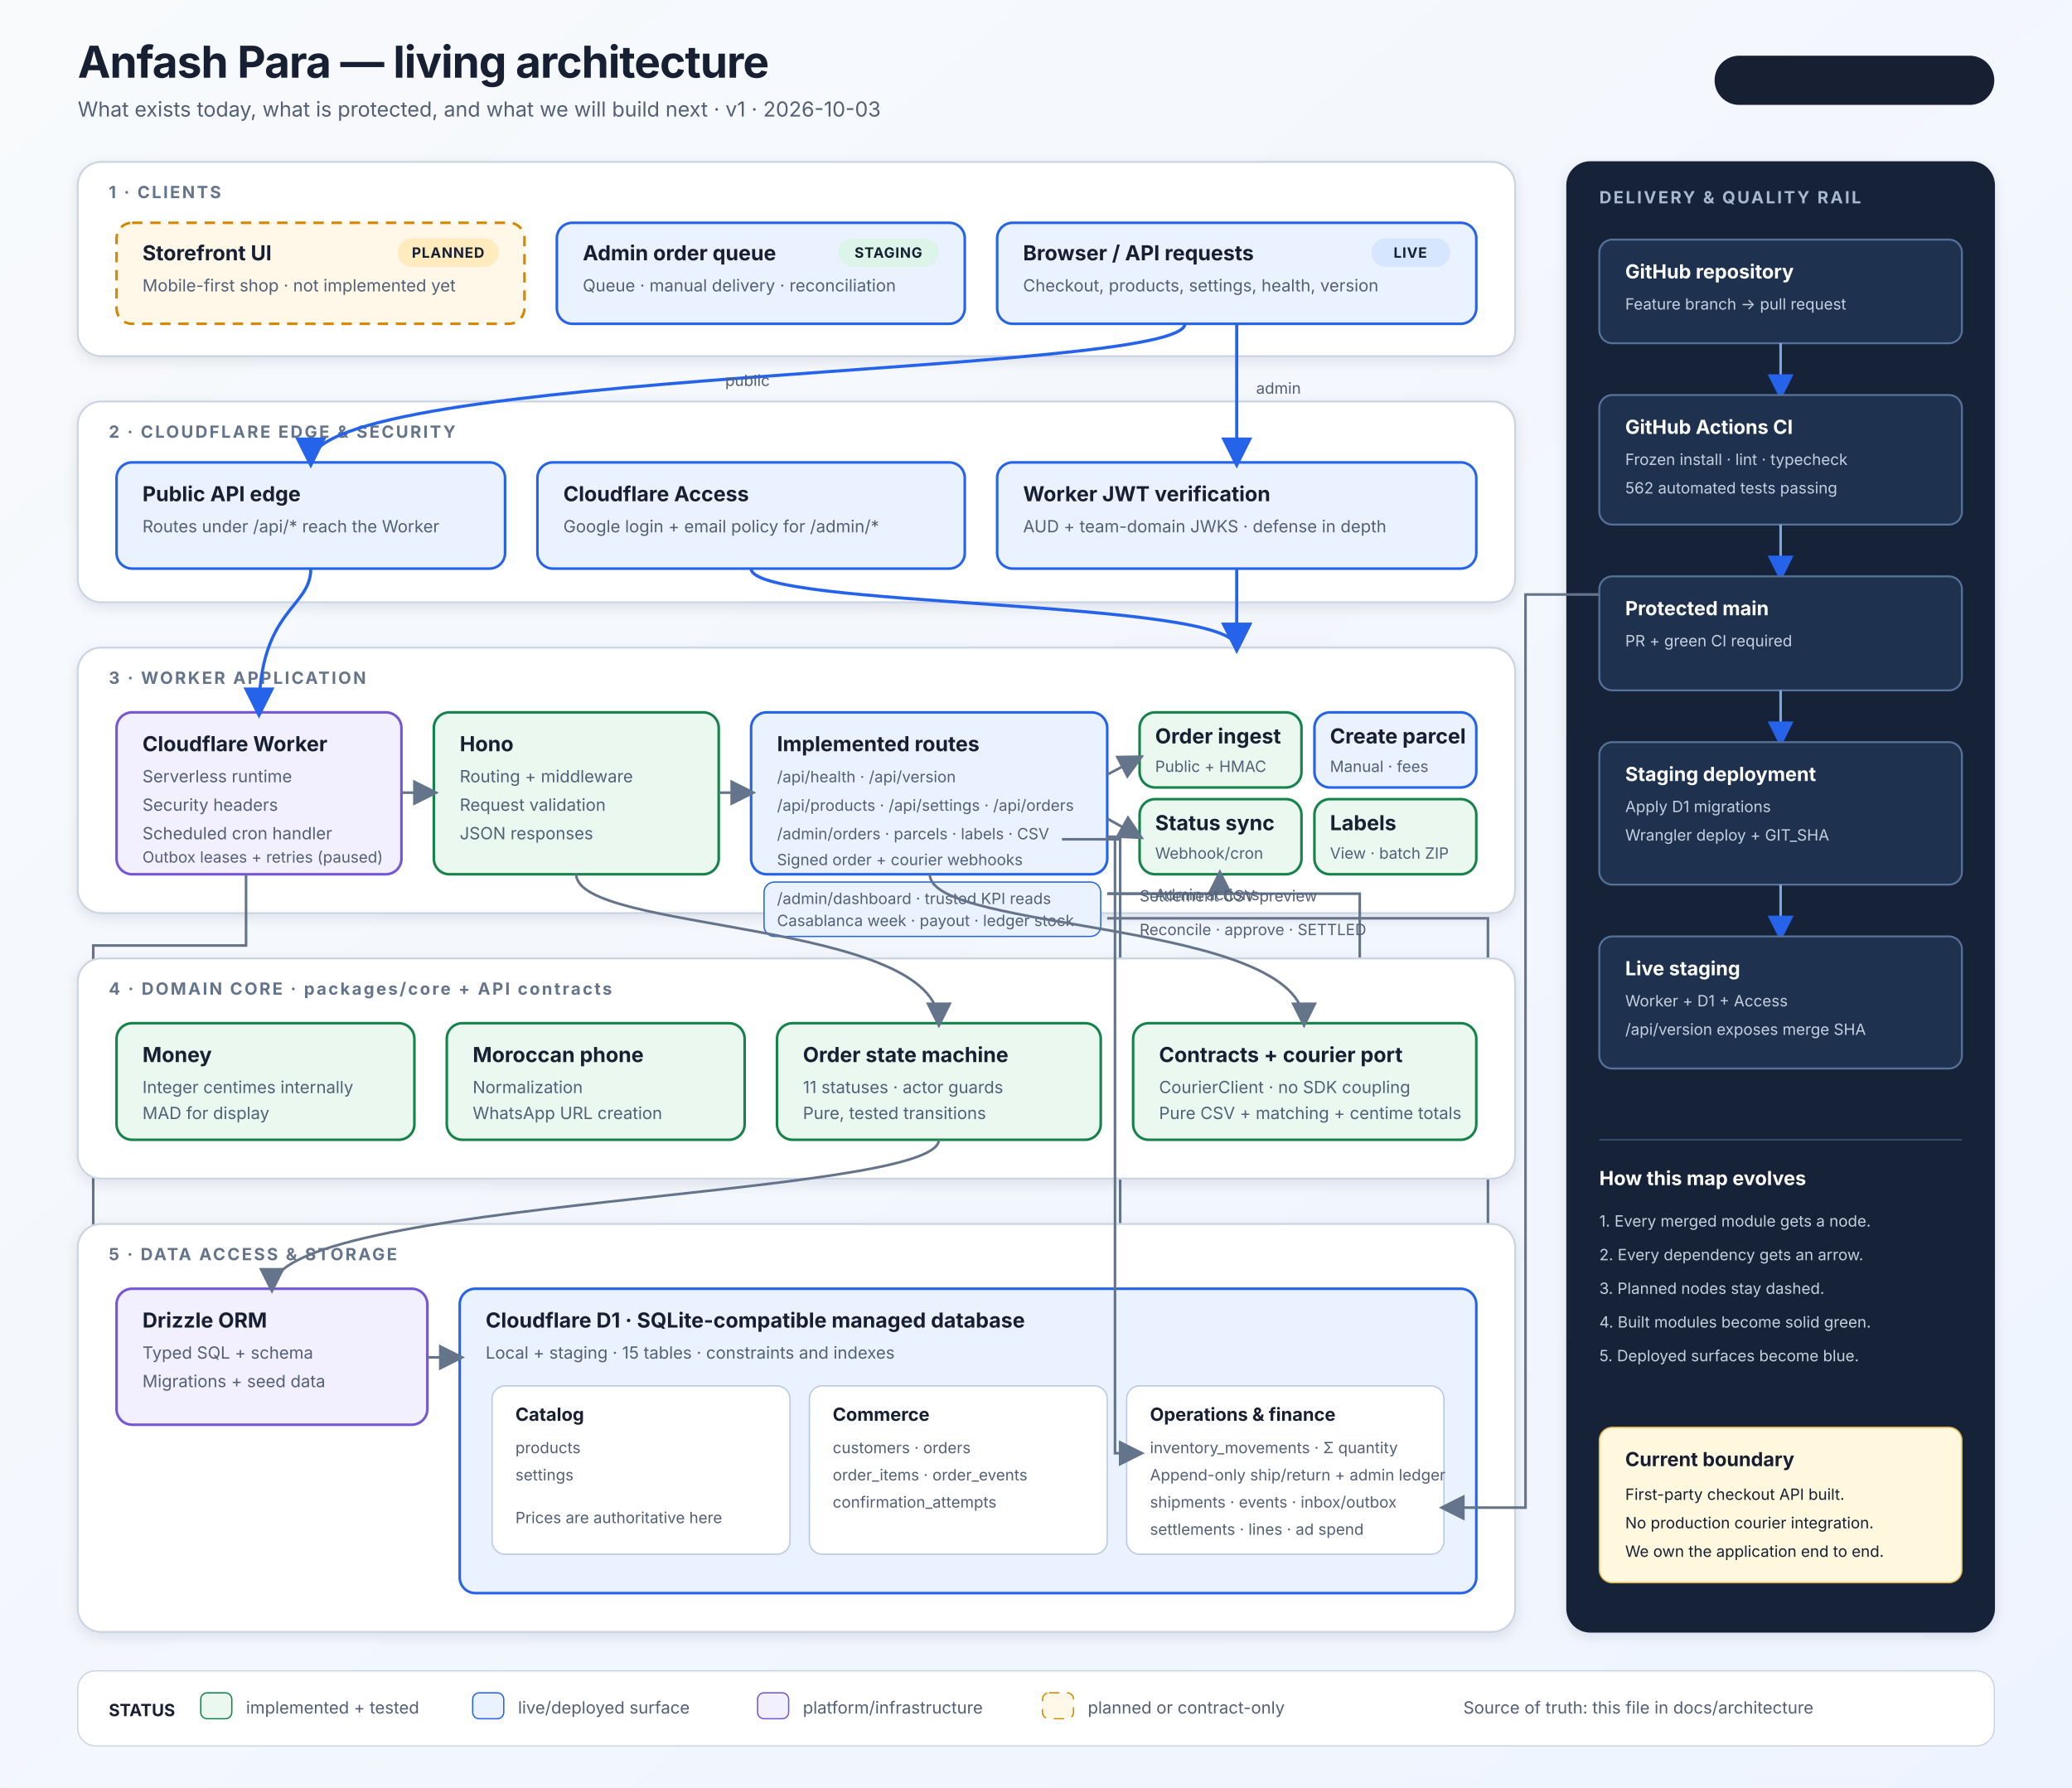
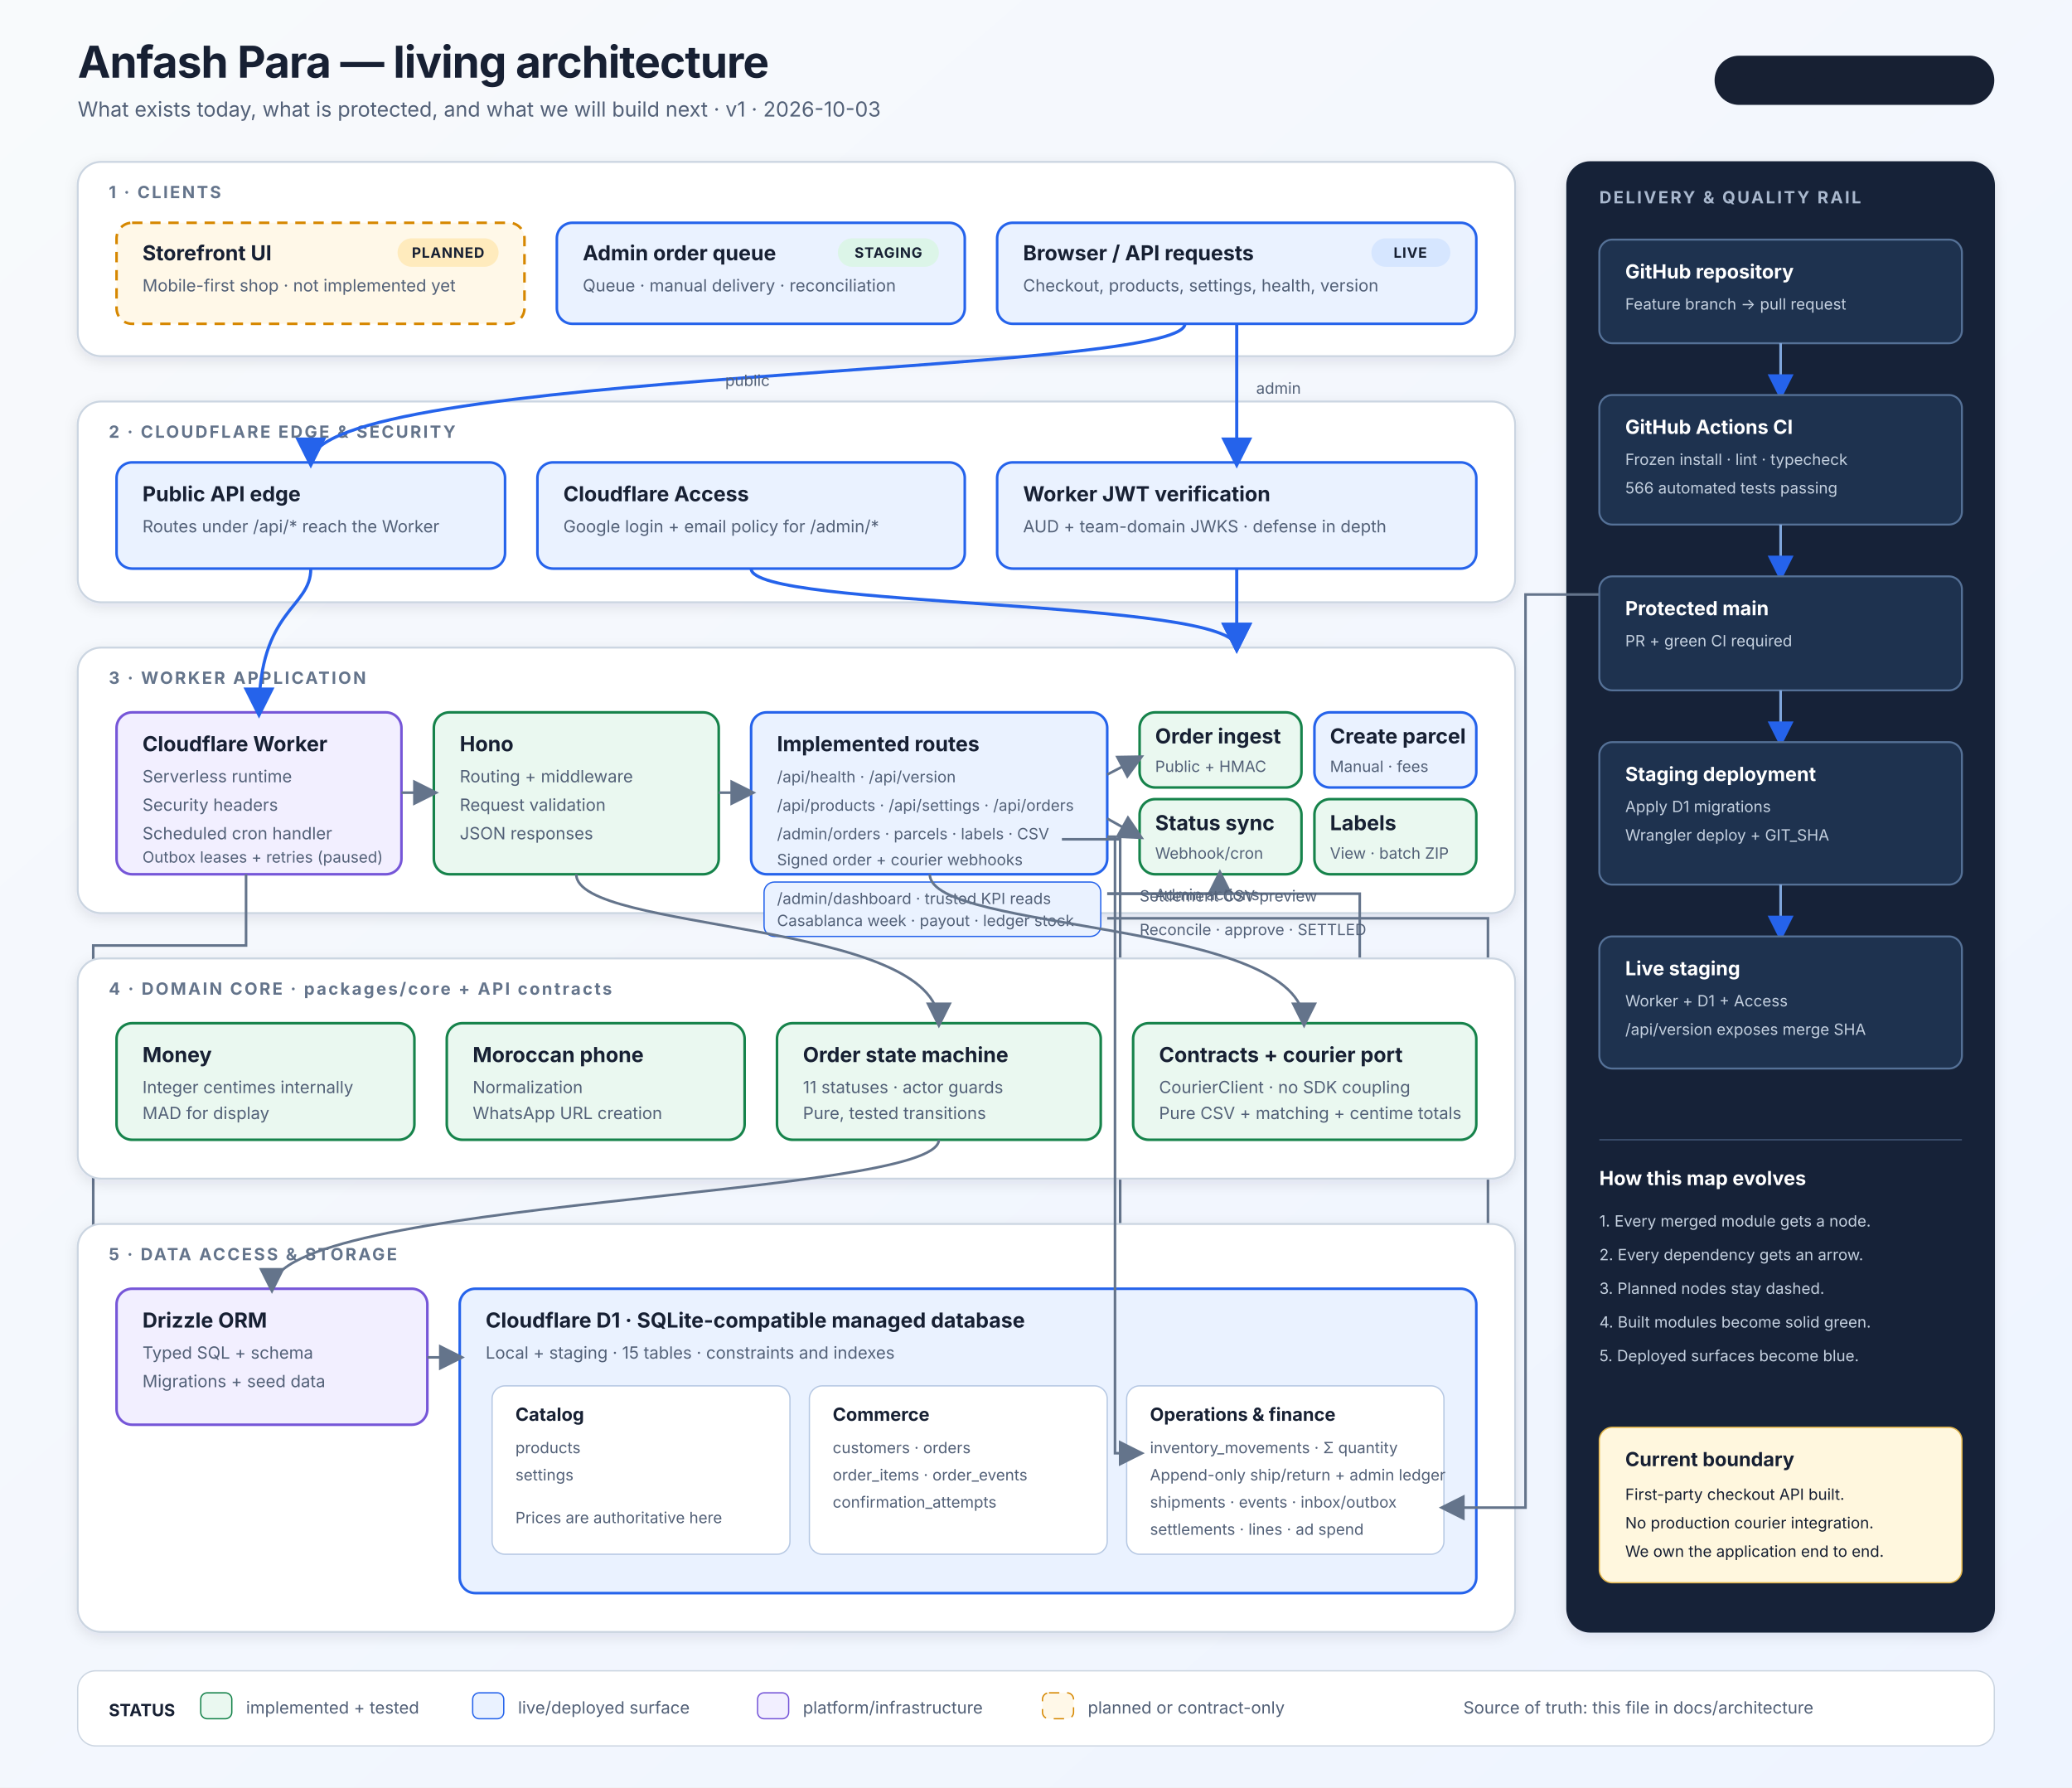
<svg xmlns="http://www.w3.org/2000/svg" width="1600" height="1380" viewBox="0 0 1600 1380" role="img" aria-labelledby="title description">
  <defs>
    <linearGradient id="page-bg" x1="0" y1="0" x2="1" y2="1">
      <stop offset="0" stop-color="#f8fafc" />
      <stop offset="1" stop-color="#eef4ff" />
    </linearGradient>
    <filter id="shadow" x="-10%" y="-10%" width="120%" height="130%">
      <feDropShadow dx="0" dy="3" stdDeviation="5" flood-color="#0f172a" flood-opacity="0.10" />
    </filter>
    <marker id="arrow" markerWidth="10" markerHeight="10" refX="8" refY="5" orient="auto" markerUnits="strokeWidth">
      <path d="M0,0 L10,5 L0,10 z" fill="#64748b" />
    </marker>
    <marker id="arrow-blue" markerWidth="10" markerHeight="10" refX="8" refY="5" orient="auto" markerUnits="strokeWidth">
      <path d="M0,0 L10,5 L0,10 z" fill="#2563eb" />
    </marker>
    <style>
      text { font-family: Inter, "Segoe UI", Arial, sans-serif; fill: #172033; }
      .title { font-size: 34px; font-weight: 750; letter-spacing: -0.6px; }
      .subtitle { font-size: 16px; fill: #526077; }
      .layer { fill: #ffffff; stroke: #cbd5e1; stroke-width: 1.5; rx: 18; filter: url(#shadow); }
      .layer-label { font-size: 13px; font-weight: 750; letter-spacing: 1.5px; fill: #64748b; }
      .node { stroke-width: 2; rx: 12; }
      .live { fill: #eaf2ff; stroke: #2563eb; }
      .implemented { fill: #eaf8f0; stroke: #16834b; }
      .infra { fill: #f2efff; stroke: #7656d8; }
      .planned { fill: #fff8e8; stroke: #d68700; stroke-dasharray: 8 6; }
      .future { fill: #f4f6f8; stroke: #94a3b8; stroke-dasharray: 5 5; }
      .node-title { font-size: 16px; font-weight: 700; }
      .node-copy { font-size: 13px; fill: #526077; }
      .node-small { font-size: 12px; fill: #526077; }
      .flow { fill: none; stroke: #64748b; stroke-width: 2; marker-end: url(#arrow); }
      .flow-blue { fill: none; stroke: #2563eb; stroke-width: 2.4; marker-end: url(#arrow-blue); }
      .flow-dashed { fill: none; stroke: #d68700; stroke-width: 2; stroke-dasharray: 7 6; marker-end: url(#arrow); }
      .rail { fill: #132238; stroke: #132238; rx: 18; filter: url(#shadow); }
      .rail-title { font-size: 13px; font-weight: 750; letter-spacing: 1.5px; fill: #a9b8ce; }
      .rail-node { fill: #1e324f; stroke: #557197; stroke-width: 1.5; rx: 10; }
      .rail-node-title { fill: #ffffff; font-size: 15px; font-weight: 700; }
      .rail-copy { fill: #c4d0df; font-size: 12px; }
      .rail-flow { fill: none; stroke: #7fa6dc; stroke-width: 2; marker-end: url(#arrow-blue); }
      .badge-text { font-size: 11px; font-weight: 750; letter-spacing: 0.5px; }
      .note { font-size: 13px; fill: #526077; }
    </style>
  </defs>
  <rect width="1600" height="1380" fill="url(#page-bg)" />
  <g id="document-header">
    <text x="60" y="60" class="title">Anfash Para — living architecture</text>
    <text x="60" y="90" class="subtitle">What exists today, what is protected, and what we will build next · v1 · 2026-10-03</text>
    <rect x="1324" y="43" width="216" height="38" rx="19" fill="#172033" />
    <text x="1432" y="67" text-anchor="middle" font-size="13" font-weight="700" fill="#ffffff">CLOUDFLARE-NATIVE STACK</text>
  </g>
  <g id="layer-clients" data-layer="clients">
    <rect x="60" y="125" width="1110" height="150" class="layer" />
    <text x="84" y="153" class="layer-label">1 · CLIENTS</text>
    <g id="module-storefront-ui" data-status="planned">
      <rect x="90" y="172" width="315" height="78" class="node planned" />
      <text x="110" y="201" class="node-title">Storefront UI</text>
      <text x="110" y="225" class="node-copy">Mobile-first shop · not implemented yet</text>
      <rect x="307" y="184" width="78" height="22" rx="11" fill="#ffebbd" />
      <text x="346" y="199" text-anchor="middle" class="badge-text" fill="#9a5c00">PLANNED</text>
    </g>
    <g id="module-admin-ui" data-status="live">
      <rect x="430" y="172" width="315" height="78" class="node live" />
      <text x="450" y="201" class="node-title">Admin order queue</text>
      <text x="450" y="225" class="node-copy">Queue · manual delivery · reconciliation</text>
      <rect x="647" y="184" width="78" height="22" rx="11" fill="#dcf5e8" />
      <text x="686" y="199" text-anchor="middle" class="badge-text" fill="#18794e">STAGING</text>
    </g>
    <g id="module-api-consumers" data-status="live">
      <rect x="770" y="172" width="370" height="78" class="node live" />
      <text x="790" y="201" class="node-title">Browser / API requests</text>
      <text x="790" y="225" class="node-copy">Checkout, products, settings, health, version</text>
      <rect x="1059" y="184" width="61" height="22" rx="11" fill="#d6e6ff" />
      <text x="1089" y="199" text-anchor="middle" class="badge-text" fill="#1d5bbf">LIVE</text>
    </g>
  </g>
  <g id="layer-edge" data-layer="edge-security">
    <rect x="60" y="310" width="1110" height="155" class="layer" />
    <text x="84" y="338" class="layer-label">2 · CLOUDFLARE EDGE &amp; SECURITY</text>
    <g id="module-public-edge" data-status="live">
      <rect x="90" y="357" width="300" height="82" class="node live" />
      <text x="110" y="387" class="node-title">Public API edge</text>
      <text x="110" y="411" class="node-copy">Routes under /api/* reach the Worker</text>
    </g>
    <g id="module-cloudflare-access" data-status="live">
      <rect x="415" y="357" width="330" height="82" class="node live" />
      <text x="435" y="387" class="node-title">Cloudflare Access</text>
      <text x="435" y="411" class="node-copy">Google login + email policy for /admin/*</text>
    </g>
    <g id="module-access-jwt" data-status="live">
      <rect x="770" y="357" width="370" height="82" class="node live" />
      <text x="790" y="387" class="node-title">Worker JWT verification</text>
      <text x="790" y="411" class="node-copy">AUD + team-domain JWKS · defense in depth</text>
    </g>
  </g>
  <g id="layer-application" data-layer="application">
    <rect x="60" y="500" width="1110" height="205" class="layer" />
    <text x="84" y="528" class="layer-label">3 · WORKER APPLICATION</text>
    <g id="module-worker-runtime" data-status="live">
      <rect x="90" y="550" width="220" height="125" class="node infra" />
      <text x="110" y="580" class="node-title">Cloudflare Worker</text>
      <text x="110" y="604" class="node-copy">Serverless runtime</text>
      <text x="110" y="626" class="node-copy">Security headers</text>
      <text x="110" y="648" class="node-copy">Scheduled cron handler</text>
      <g id="module-outbox-processor" data-status="implemented">
        <text x="110" y="666" class="node-small">Outbox leases + retries (paused)</text>
        <path d="M 190 675 V 730 H 72 V 1144 H 880" class="flow" />
      </g>
    </g>
    <g id="module-hono-router" data-status="implemented">
      <rect x="335" y="550" width="220" height="125" class="node implemented" />
      <text x="355" y="580" class="node-title">Hono</text>
      <text x="355" y="604" class="node-copy">Routing + middleware</text>
      <text x="355" y="626" class="node-copy">Request validation</text>
      <text x="355" y="648" class="node-copy">JSON responses</text>
    </g>
    <g id="module-live-routes" data-status="live">
+       <g id="module-catalogue-checkout-identifiers" data-status="implemented">
+         </g>
      <rect x="580" y="550" width="275" height="125" class="node live" />
      <text x="600" y="580" class="node-title">Implemented routes</text>
      <text x="600" y="604" class="node-small">/api/health · /api/version</text>
      <text x="600" y="626" class="node-small">/api/products · /api/settings · /api/orders</text>
      <text x="600" y="648" class="node-small">/admin/orders · parcels · labels · CSV</text>
      <text x="600" y="668" class="node-small">Signed order + courier webhooks</text>
    </g>
    <g id="module-order-ingestion" data-status="implemented">
      <rect x="880" y="550" width="125" height="58" class="node implemented" />
      <text x="892" y="574" class="node-title">Order ingest</text>
      <text x="892" y="596" class="node-small">Public + HMAC</text>
    </g>
    <g id="module-create-parcel" data-status="live">
      <rect x="1015" y="550" width="125" height="58" class="node live" />
      <text x="1027" y="574" class="node-title">Create parcel</text>
      <g id="module-manual-shipment-fees" data-status="live">
        <text x="1027" y="596" class="node-small">Manual · fees</text>
      </g>
    </g>
    <g id="module-status-sync" data-status="implemented">
      <rect x="880" y="617" width="125" height="58" class="node implemented" />
      <text x="892" y="641" class="node-title">Status sync</text>
      <text x="892" y="663" class="node-small">Webhook/cron</text>
      <g id="module-manual-shipment-status" data-status="live">
        <path d="M 855 690 H 942 V 675" class="flow" />
        <text x="892" y="695" class="node-small">Admin actions</text>
      </g>
    </g>
    <g id="module-shipment-labels" data-status="implemented">
      <rect x="1015" y="617" width="125" height="58" class="node implemented" />
      <text x="1027" y="641" class="node-title">Labels</text>
      <text x="1027" y="663" class="node-small">View · batch ZIP</text>
    </g>
    <g id="module-settlement-preview" data-status="implemented">
      <path d="M 855 690 H 1050 V 790" class="flow" />
      <text x="880" y="696" class="node-small">Settlement CSV preview</text>
    </g>
    <g id="module-settlement-reconciliation" data-status="live">
      <path d="M 855 709 H 1149 V 1105 H 1140" class="flow" />
      <text x="880" y="722" class="node-small">Reconcile · approve · SETTLED</text>
    </g>
    <g id="module-operations-dashboard" data-status="live">
      <path d="M 820 648 H 865 V 1168 H 880" class="flow" />
      <rect x="590" y="681" width="260" height="42" rx="8" class="live" />
      <text x="600" y="698" class="node-small">/admin/dashboard · trusted KPI reads</text>
      <text x="600" y="715" class="node-small">Casablanca week · payout · ledger stock</text>
    </g>
  </g>
  <g id="layer-domain" data-layer="domain-core">
    <rect x="60" y="740" width="1110" height="170" class="layer" />
    <text x="84" y="768" class="layer-label">4 · DOMAIN CORE · packages/core + API contracts</text>
    <g id="module-money" data-status="implemented">
      <rect x="90" y="790" width="230" height="90" class="node implemented" />
      <text x="110" y="820" class="node-title">Money</text>
      <text x="110" y="844" class="node-copy">Integer centimes internally</text>
      <text x="110" y="864" class="node-copy">MAD for display</text>
    </g>
    <g id="module-phone" data-status="implemented">
      <rect x="345" y="790" width="230" height="90" class="node implemented" />
      <text x="365" y="820" class="node-title">Moroccan phone</text>
      <text x="365" y="844" class="node-copy">Normalization</text>
      <text x="365" y="864" class="node-copy">WhatsApp URL creation</text>
    </g>
    <g id="module-order-state-machine" data-status="implemented">
      <rect x="600" y="790" width="250" height="90" class="node implemented" />
      <text x="620" y="820" class="node-title">Order state machine</text>
      <text x="620" y="844" class="node-copy">11 statuses · actor guards</text>
      <text x="620" y="864" class="node-copy">Pure, tested transitions</text>
    </g>
    <g id="module-internal-contracts" data-status="implemented">
      <rect x="875" y="790" width="265" height="90" class="node implemented" />
      <text x="895" y="820" class="node-title">Contracts + courier port</text>
      <text x="895" y="844" class="node-copy">CourierClient · no SDK coupling</text>
      <g id="module-settlement-parser" data-status="implemented">
        <g id="module-settlement-matching" data-status="implemented">
          <text x="895" y="864" class="node-copy">Pure CSV + matching + centime totals</text>
        </g>
      </g>
    </g>
  </g>
  <g id="layer-data" data-layer="data">
    <rect x="60" y="945" width="1110" height="315" class="layer" />
    <text x="84" y="973" class="layer-label">5 · DATA ACCESS &amp; STORAGE</text>
    <g id="module-drizzle" data-status="implemented">
      <rect x="90" y="995" width="240" height="105" class="node infra" />
      <text x="110" y="1025" class="node-title">Drizzle ORM</text>
      <text x="110" y="1049" class="node-copy">Typed SQL + schema</text>
      <text x="110" y="1071" class="node-copy">Migrations + seed data</text>
    </g>
    <g id="module-d1" data-status="live">
      <rect x="355" y="995" width="785" height="235" class="node live" />
      <text x="375" y="1025" class="node-title">Cloudflare D1 · SQLite-compatible managed database</text>
      <text x="375" y="1049" class="node-copy">Local + staging · 15 tables · constraints and indexes</text>
      <g id="data-catalog">
        <rect x="380" y="1070" width="230" height="130" rx="10" fill="#ffffff" stroke="#b6c8e3" />
        <text x="398" y="1097" font-size="14" font-weight="700">Catalog</text>
        <text x="398" y="1122" class="node-small">products</text>
        <text x="398" y="1143" class="node-small">settings</text>
        <text x="398" y="1176" class="node-small">Prices are authoritative here</text>
      </g>
      <g id="data-commerce">
        <rect x="625" y="1070" width="230" height="130" rx="10" fill="#ffffff" stroke="#b6c8e3" />
        <text x="643" y="1097" font-size="14" font-weight="700">Commerce</text>
        <text x="643" y="1122" class="node-small">customers · orders</text>
        <text x="643" y="1143" class="node-small">order_items · order_events</text>
        <text x="643" y="1164" class="node-small">confirmation_attempts</text>
      </g>
      <g id="data-operations">
        <rect x="870" y="1070" width="245" height="130" rx="10" fill="#ffffff" stroke="#b6c8e3" />
        <text x="888" y="1097" font-size="14" font-weight="700">Operations &amp; finance</text>
        <g id="module-inventory-ledger" data-status="implemented">
          <text x="888" y="1122" class="node-small">inventory_movements · Σ quantity</text>
          <text x="888" y="1143" class="node-small">Append-only ship/return + admin ledger</text>
        </g>
        <g id="module-inventory-operations" data-status="live">
          <path d="M 855 646 H 861 V 1122 H 880" class="flow" />
        </g>
        <text x="888" y="1164" class="node-small">shipments · events · inbox/outbox</text>
        <text x="888" y="1185" class="node-small">settlements · lines · ad spend</text>
      </g>
    </g>
  </g>
  <g id="delivery-rail" data-layer="delivery">
    <rect x="1210" y="125" width="330" height="1135" class="rail" />
    <text x="1235" y="157" class="rail-title">DELIVERY &amp; QUALITY RAIL</text>
    <g id="module-github" data-status="live">
      <rect x="1235" y="185" width="280" height="80" class="rail-node" />
      <text x="1255" y="215" class="rail-node-title">GitHub repository</text>
      <text x="1255" y="239" class="rail-copy">Feature branch → pull request</text>
    </g>
    <path d="M1375 265 L1375 305" class="rail-flow" />
    <g id="module-ci" data-status="live">
      <rect x="1235" y="305" width="280" height="100" class="rail-node" />
      <text x="1255" y="335" class="rail-node-title">GitHub Actions CI</text>
      <text x="1255" y="359" class="rail-copy">Frozen install · lint · typecheck</text>
-       <text x="1255" y="381" class="rail-copy">562 automated tests passing</text>
+       <text x="1255" y="381" class="rail-copy">566 automated tests passing</text>
    </g>
    <path d="M1375 405 L1375 445" class="rail-flow" />
    <g id="module-main-protection" data-status="live">
      <g id="module-staging-lifecycle-automation" data-status="live">
        <path d="M1235 459 H1178 V1164 H1115" class="flow" />
      </g>
      <rect x="1235" y="445" width="280" height="88" class="rail-node" />
      <text x="1255" y="475" class="rail-node-title">Protected main</text>
      <text x="1255" y="499" class="rail-copy">PR + green CI required</text>
    </g>
    <path d="M1375 533 L1375 573" class="rail-flow" />
    <g id="module-deploy-workflow" data-status="live">
      <rect x="1235" y="573" width="280" height="110" class="rail-node" />
      <text x="1255" y="603" class="rail-node-title">Staging deployment</text>
      <text x="1255" y="627" class="rail-copy">Apply D1 migrations</text>
      <text x="1255" y="649" class="rail-copy">Wrangler deploy + GIT_SHA</text>
    </g>
    <path d="M1375 683 L1375 723" class="rail-flow" />
    <g id="module-staging" data-status="live">
      <rect x="1235" y="723" width="280" height="102" class="rail-node" />
      <text x="1255" y="753" class="rail-node-title">Live staging</text>
      <text x="1255" y="777" class="rail-copy">Worker + D1 + Access</text>
      <text x="1255" y="799" class="rail-copy">/api/version exposes merge SHA</text>
    </g>
    <g id="architecture-rules">
      <line x1="1235" y1="880" x2="1515" y2="880" stroke="#405675" />
      <text x="1235" y="915" class="rail-node-title">How this map evolves</text>
      <text x="1235" y="947" class="rail-copy">1. Every merged module gets a node.</text>
      <text x="1235" y="973" class="rail-copy">2. Every dependency gets an arrow.</text>
      <text x="1235" y="999" class="rail-copy">3. Planned nodes stay dashed.</text>
      <text x="1235" y="1025" class="rail-copy">4. Built modules become solid green.</text>
      <text x="1235" y="1051" class="rail-copy">5. Deployed surfaces become blue.</text>
    </g>
    <g id="current-boundary">
      <rect x="1235" y="1102" width="280" height="120" rx="10" fill="#fff7de" stroke="#e2b448" />
      <text x="1255" y="1132" font-size="15" font-weight="700" fill="#7d5100">Current boundary</text>
      <text x="1255" y="1158" font-size="12" fill="#755b2a">First-party checkout API built.</text>
      <text x="1255" y="1180" font-size="12" fill="#755b2a">No production courier integration.</text>
      <text x="1255" y="1202" font-size="12" fill="#755b2a">We own the application end to end.</text>
    </g>
  </g>
  <g id="flows" aria-label="System flows">
    <path d="M955 250 L955 357" class="flow-blue" />
    <text x="970" y="304" class="node-small">admin</text>
    <path d="M915 250 C915 290 240 285 240 357" class="flow-blue" />
    <text x="560" y="298" class="node-small">public</text>
    <path d="M580 439 C580 470 955 462 955 500" class="flow-blue" />
    <path d="M240 439 C240 470 200 470 200 550" class="flow-blue" />
    <path d="M955 439 L955 500" class="flow-blue" />
    <path d="M310 612 L335 612" class="flow" />
    <path d="M555 612 L580 612" class="flow" />
    <path d="M855 598 L880 585" class="flow" />
    <path d="M855 632 L880 646" class="flow" />
    <path d="M445 675 C445 720 725 710 725 790" class="flow" />
    <path d="M718 675 C718 720 1007 710 1007 790" class="flow" />
    <path d="M725 880 C725 925 210 925 210 995" class="flow" />
    <path d="M330 1048 L355 1048" class="flow" />
  </g>
  <g id="legend">
    <rect x="60" y="1290" width="1480" height="58" rx="14" fill="#ffffff" stroke="#cbd5e1" />
    <text x="84" y="1325" font-size="13" font-weight="700">STATUS</text>
    <rect x="155" y="1307" width="24" height="20" rx="5" class="implemented" />
    <text x="190" y="1323" class="note">implemented + tested</text>
    <rect x="365" y="1307" width="24" height="20" rx="5" class="live" />
    <text x="400" y="1323" class="note">live/deployed surface</text>
    <rect x="585" y="1307" width="24" height="20" rx="5" class="infra" />
    <text x="620" y="1323" class="note">platform/infrastructure</text>
    <rect x="805" y="1307" width="24" height="20" rx="5" class="planned" />
    <text x="840" y="1323" class="note">planned or contract-only</text>
    <text x="1130" y="1323" class="note">Source of truth: this file in docs/architecture</text>
  </g>
</svg>
